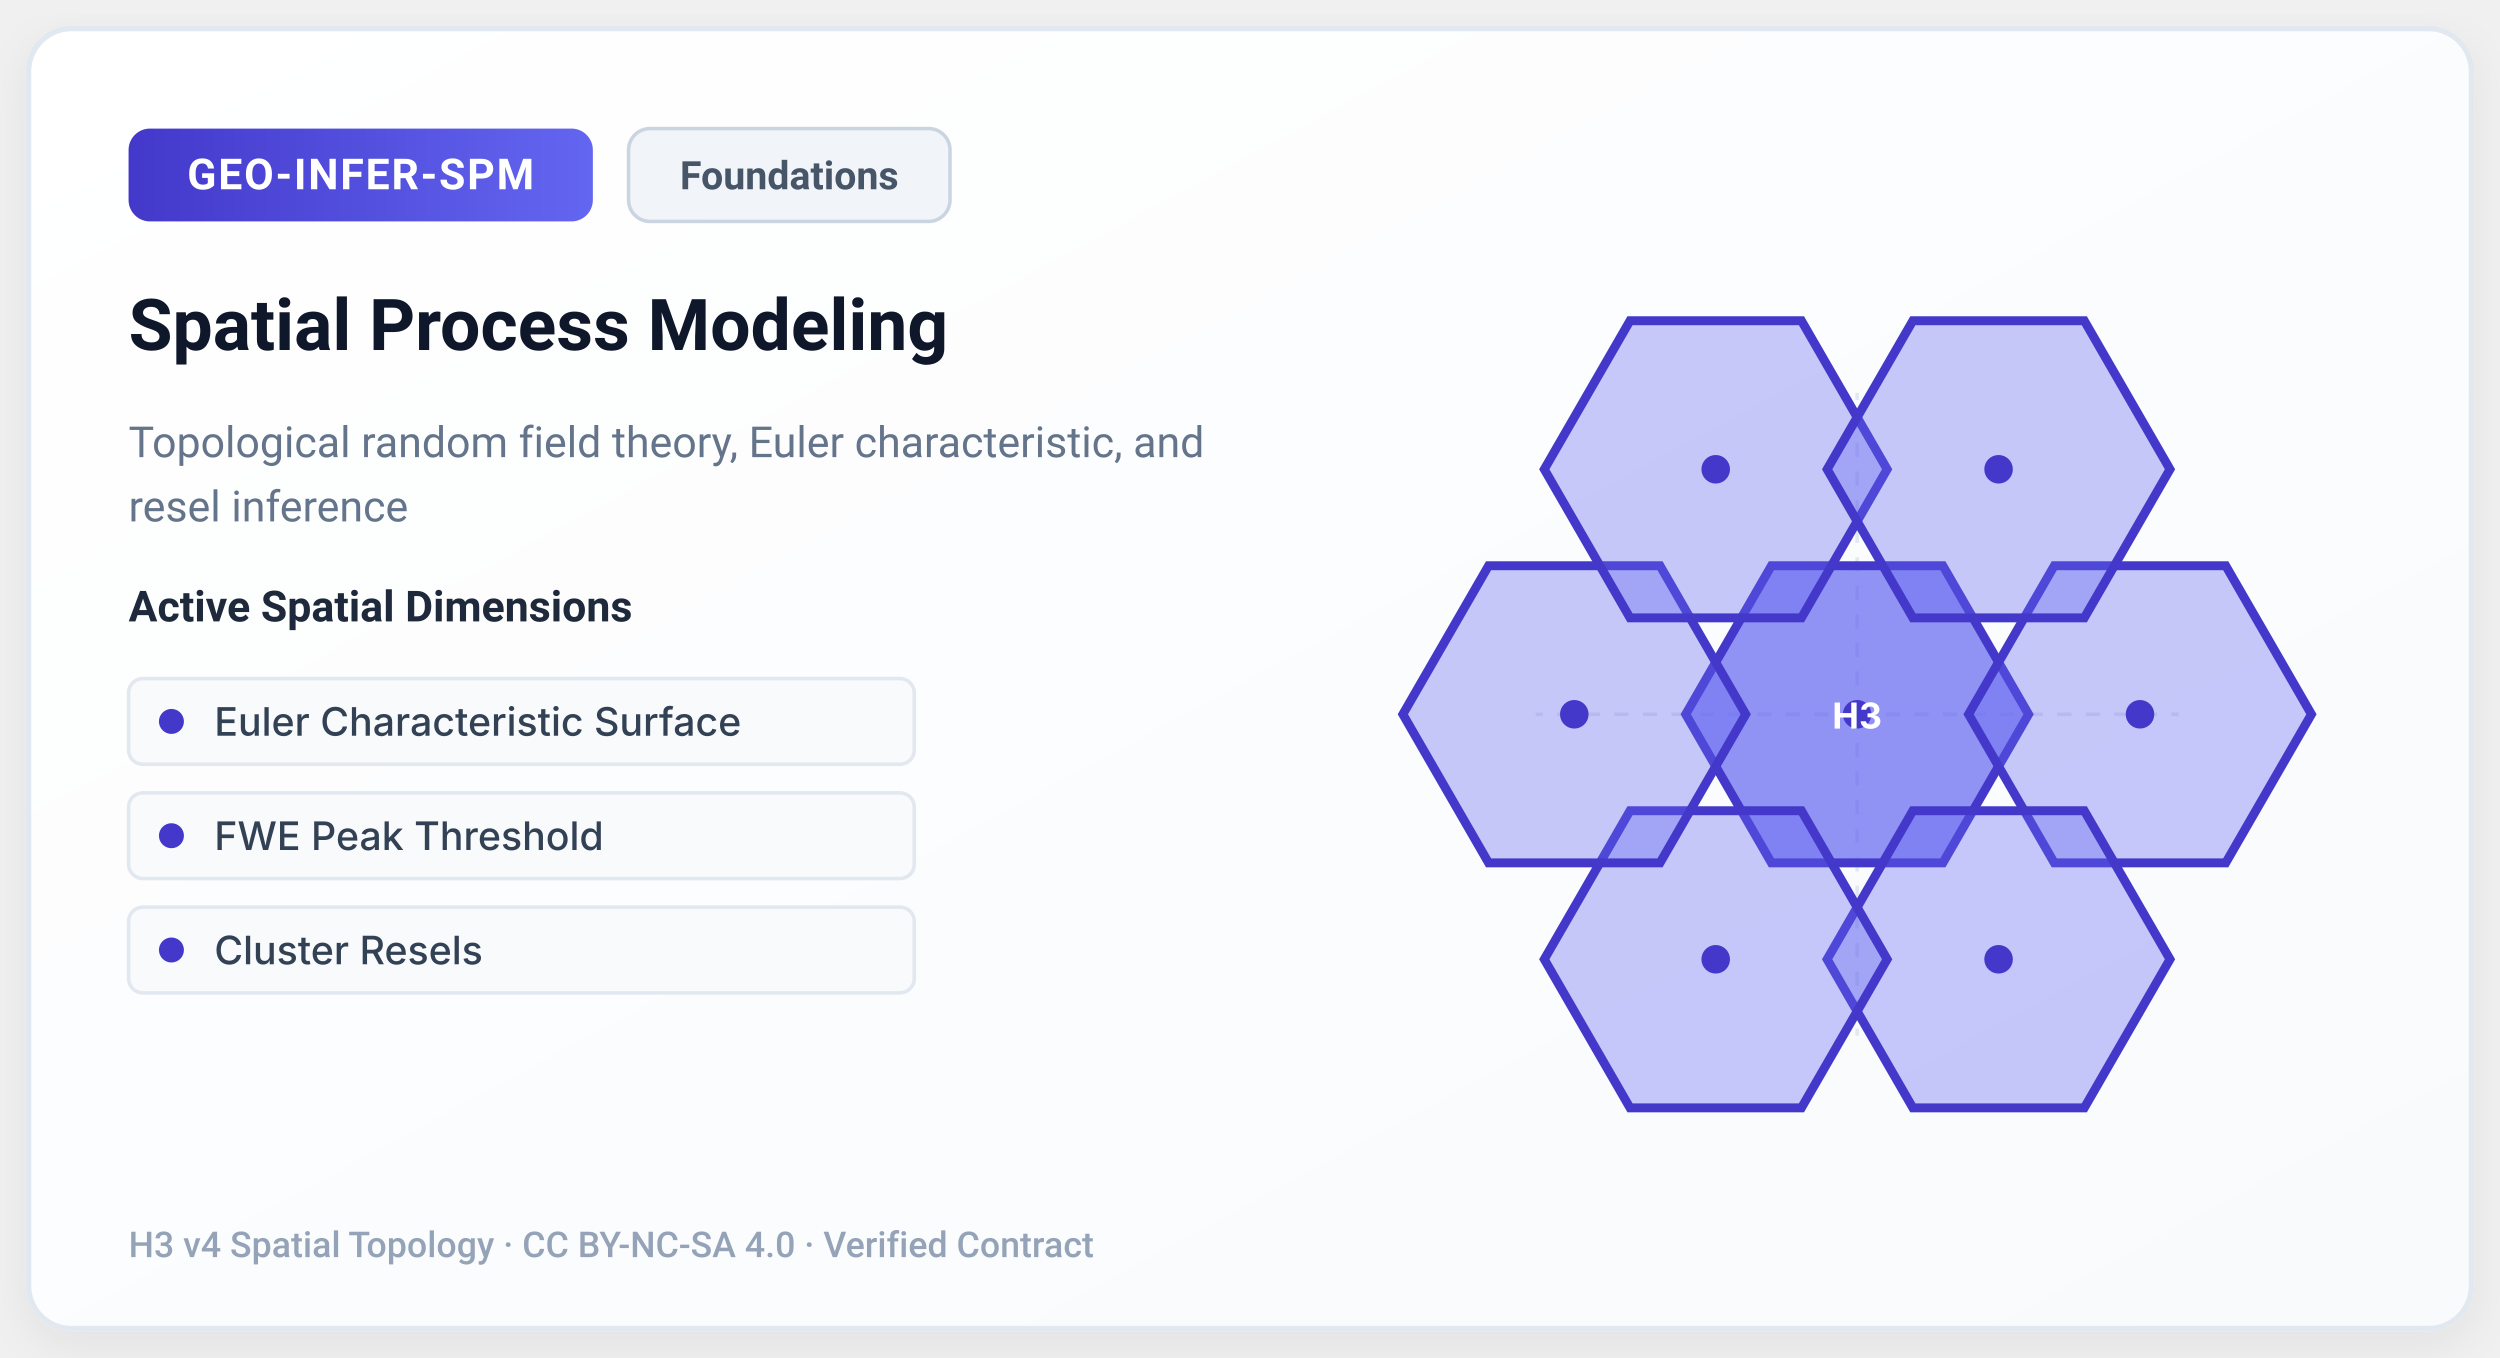
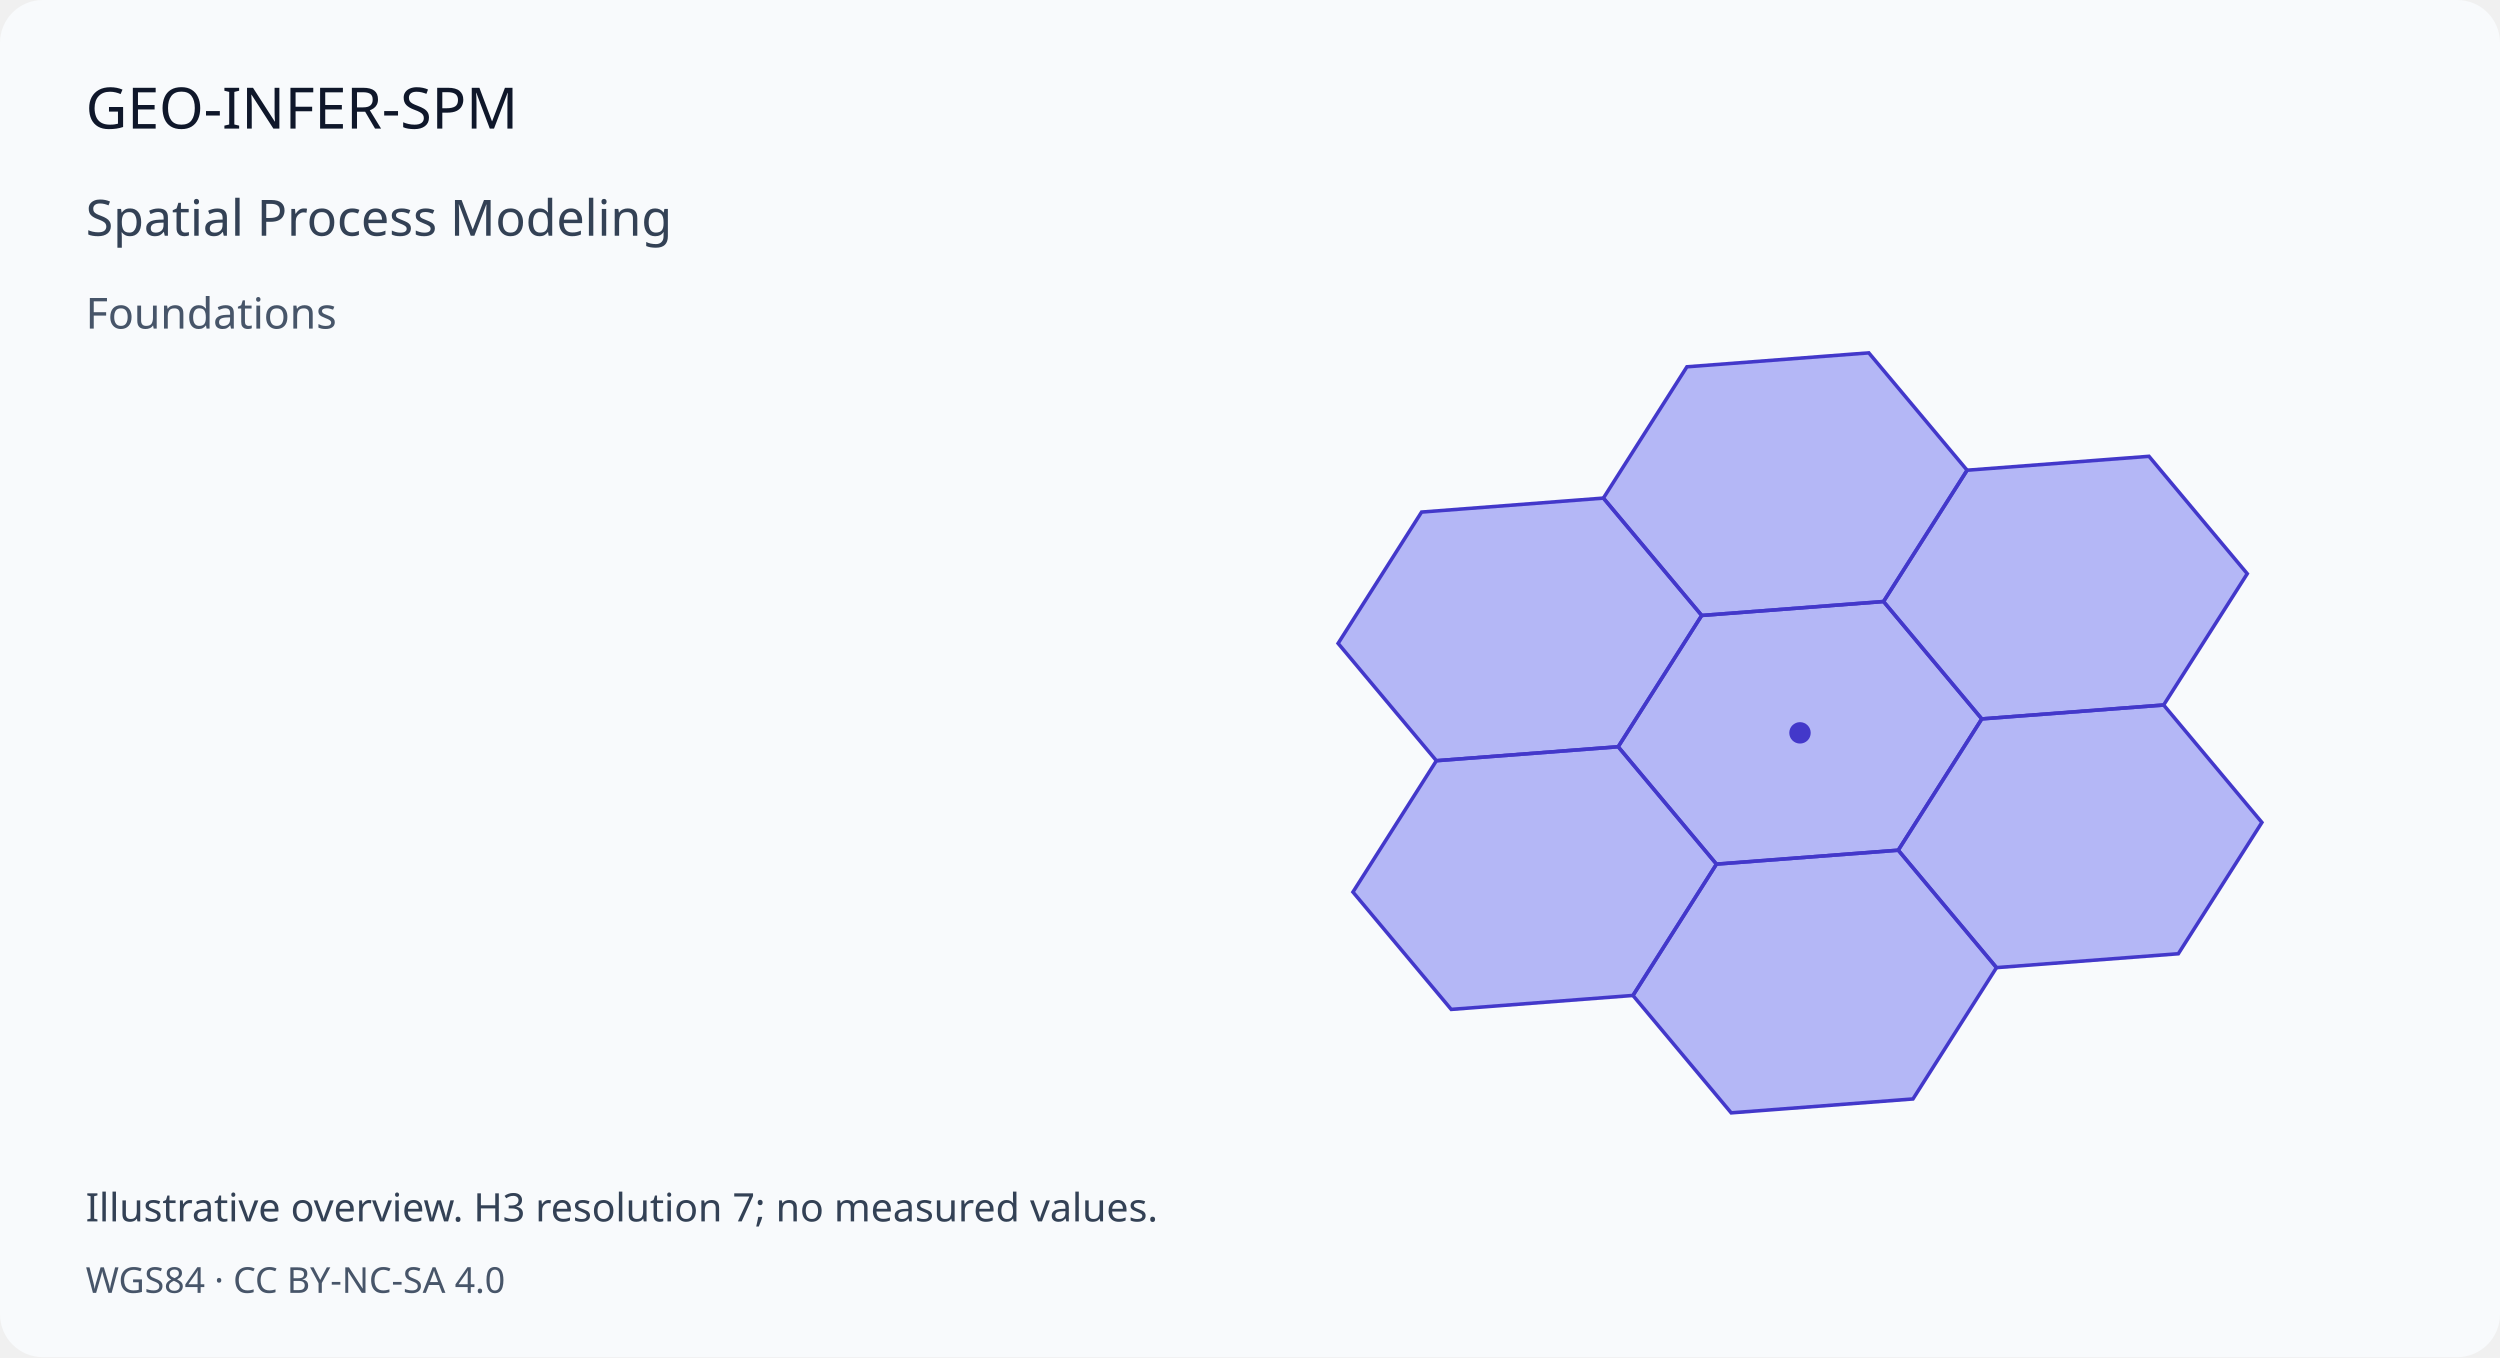
- <svg xmlns="http://www.w3.org/2000/svg" viewBox="0 0 700 380" width="700" height="380">
-   <defs>
-     <linearGradient id="bg-grad-SPM" x1="0%" y1="0%" x2="100%" y2="100%">
-       <stop offset="0%" stop-color="#ffffff" />
-       <stop offset="100%" stop-color="#f8fafc" />
-     </linearGradient>
-     <linearGradient id="badge-grad-SPM" x1="0%" y1="0%" x2="100%" y2="0%">
-       <stop offset="0%" stop-color="#4338ca" />
-       <stop offset="100%" stop-color="#6366f1" />
-     </linearGradient>
-     <filter id="shadow-SPM" x="-5%" y="-5%" width="110%" height="110%">
-       <feDropShadow dx="0" dy="4" stdDeviation="6" flood-opacity="0.06" />
-     </filter>
-   </defs>
-   <rect x="8" y="8" width="684" height="364" rx="12" fill="url(#bg-grad-SPM)" stroke="#e2e8f0" stroke-width="1.5" filter="url(#shadow-SPM)" />
-   <g transform="translate(0, 0)">
-     <rect x="36" y="36" width="130" height="26" rx="6" fill="url(#badge-grad-SPM)" />
-     <text x="101" y="53" text-anchor="middle" fill="#ffffff" font-family="-apple-system, BlinkMacSystemFont, Segoe UI, Roboto, sans-serif" font-size="12" font-weight="700" letter-spacing="0.5">GEO-INFER-SPM</text>
-     <rect x="176" y="36" width="90" height="26" rx="6" fill="#f1f5f9" stroke="#cbd5e1" stroke-width="1" />
-     <text x="221" y="53" text-anchor="middle" fill="#475569" font-family="-apple-system, BlinkMacSystemFont, Segoe UI, Roboto, sans-serif" font-size="11" font-weight="600">Foundations</text>
-     <text x="36" y="98" fill="#0f172a" font-family="-apple-system, BlinkMacSystemFont, Segoe UI, Roboto, sans-serif" font-size="20" font-weight="700">Spatial Process Modeling</text>
-     <text x="36" y="128" fill="#64748b" font-family="-apple-system, BlinkMacSystemFont, Segoe UI, Roboto, sans-serif" font-size="12" font-weight="400">
-       <tspan x="36" dy="0">Topological random field theory, Euler characteristic, and</tspan>
-       <tspan x="36" dy="18"> resel inference</tspan>
-     </text>
-     <text x="36" y="174" fill="#1e293b" font-family="-apple-system, BlinkMacSystemFont, Segoe UI, Roboto, sans-serif" font-size="12" font-weight="600">Active Spatial Dimensions</text>
-     <rect x="36" y="190" width="220" height="24" rx="4" fill="#f8fafc" stroke="#e2e8f0" stroke-width="1" />
-     <circle cx="48" cy="202" r="3.5" fill="#4338ca" />
-     <text x="60" y="206" fill="#334155" font-family="-apple-system, sans-serif" font-size="11" font-weight="500">Euler Characteristic Surface</text>
-     <rect x="36" y="222" width="220" height="24" rx="4" fill="#f8fafc" stroke="#e2e8f0" stroke-width="1" />
-     <circle cx="48" cy="234" r="3.5" fill="#4338ca" />
-     <text x="60" y="238" fill="#334155" font-family="-apple-system, sans-serif" font-size="11" font-weight="500">FWE Peak Threshold</text>
-     <rect x="36" y="254" width="220" height="24" rx="4" fill="#f8fafc" stroke="#e2e8f0" stroke-width="1" />
-     <circle cx="48" cy="266" r="3.5" fill="#4338ca" />
-     <text x="60" y="270" fill="#334155" font-family="-apple-system, sans-serif" font-size="11" font-weight="500">Cluster Resels</text>
-     <text x="36" y="352" fill="#94a3b8" font-family="-apple-system, BlinkMacSystemFont, Segoe UI, Roboto, sans-serif" font-size="10" font-weight="500">H3 v4 Spatial Topology · CC BY-NC-SA 4.0 · Verified Contract</text>
-   </g>
-   <g>
-     <line x1="520" y1="200" x2="430" y2="200" stroke="#e2e8f0" stroke-width="1" stroke-dasharray="4,4" />
-     <line x1="520" y1="200" x2="610" y2="200" stroke="#e2e8f0" stroke-width="1" stroke-dasharray="4,4" />
-     <line x1="520" y1="200" x2="520" y2="110" stroke="#e2e8f0" stroke-width="1" stroke-dasharray="4,4" />
-     <line x1="520" y1="200" x2="520" y2="290" stroke="#e2e8f0" stroke-width="1" stroke-dasharray="4,4" />
-     <polygon points="568.0,200.0 544.0,241.6 496.0,241.6 472.0,200.0 496.0,158.4 544.0,158.4" fill="#6366f1" fill-opacity="0.7" stroke="#4338ca" stroke-width="2.5" />
-     <circle cx="520.0" cy="200.0" r="4" fill="#4338ca" />
-     <text x="520.0" y="204.0" text-anchor="middle" fill="#ffffff" font-family="-apple-system, sans-serif" font-size="10" font-weight="700">H3</text>
-     <polygon points="647.2,200.0 623.2,241.6 575.2,241.6 551.2,200.0 575.2,158.4 623.2,158.4" fill="#6366f1" fill-opacity="0.35" stroke="#4338ca" stroke-width="2.5" />
-     <circle cx="599.2" cy="200.0" r="4" fill="#4338ca" />
-     <polygon points="607.6,268.6 583.6,310.2 535.6,310.2 511.6,268.6 535.6,227.0 583.6,227.0" fill="#6366f1" fill-opacity="0.35" stroke="#4338ca" stroke-width="2.5" />
-     <circle cx="559.6" cy="268.6" r="4" fill="#4338ca" />
-     <polygon points="528.4,268.6 504.4,310.2 456.4,310.2 432.4,268.6 456.4,227.0 504.4,227.0" fill="#6366f1" fill-opacity="0.35" stroke="#4338ca" stroke-width="2.5" />
-     <circle cx="480.4" cy="268.6" r="4" fill="#4338ca" />
-     <polygon points="488.8,200.0 464.8,241.6 416.8,241.6 392.8,200.0 416.8,158.4 464.8,158.4" fill="#6366f1" fill-opacity="0.35" stroke="#4338ca" stroke-width="2.5" />
-     <circle cx="440.8" cy="200.0" r="4" fill="#4338ca" />
-     <polygon points="528.4,131.4 504.4,173.0 456.4,173.0 432.4,131.4 456.4,89.8 504.4,89.8" fill="#6366f1" fill-opacity="0.35" stroke="#4338ca" stroke-width="2.5" />
-     <circle cx="480.4" cy="131.4" r="4" fill="#4338ca" />
-     <polygon points="607.6,131.4 583.6,173.0 535.6,173.0 511.6,131.4 535.6,89.8 583.6,89.8" fill="#6366f1" fill-opacity="0.35" stroke="#4338ca" stroke-width="2.5" />
-     <circle cx="559.6" cy="131.4" r="4" fill="#4338ca" />
-   </g>
+ <svg xmlns="http://www.w3.org/2000/svg" role="img" aria-labelledby="title-SPM desc-SPM" viewBox="0 0 700 380" width="700" height="380">
+   <rect width="100%" height="100%" rx="12" fill="#f8fafc" />
+   <text x="24" y="36" font-family="sans-serif" font-size="16" fill="#0f172a">GEO-INFER-SPM</text>
+   <text x="24" y="66" font-family="sans-serif" font-size="14" fill="#334155">Spatial Process Modeling</text>
+   <text x="24" y="92" font-family="sans-serif" font-size="12" fill="#475569">Foundations</text>
+   <polygon data-h3="87283082dffffff" points="531.508,238.058 554.903,201.292 527.385,168.423 476.473,172.324 453.089,209.090 480.606,241.955 531.508,238.058" fill="#6366f1" fill-opacity="0.45" stroke="#4338ca" />
+   <polygon data-h3="872830828ffffff" points="605.821,197.403 629.230,160.641 601.712,127.768 550.785,131.661 527.385,168.423 554.903,201.292 605.821,197.403" fill="#6366f1" fill-opacity="0.45" stroke="#4338ca" />
+   <polygon data-h3="872830829ffffff" points="527.385,168.423 550.785,131.661 523.261,98.800 472.338,102.704 448.949,139.466 476.473,172.324 527.385,168.423" fill="#6366f1" fill-opacity="0.45" stroke="#4338ca" />
+   <polygon data-h3="87283082cffffff" points="609.927,267.050 633.332,230.283 605.821,197.403 554.903,201.292 531.508,238.058 559.020,270.935 609.927,267.050" fill="#6366f1" fill-opacity="0.45" stroke="#4338ca" />
+   <polygon data-h3="872830953ffffff" points="535.630,307.706 559.020,270.935 531.508,238.058 480.606,241.955 457.226,278.726 484.738,311.600 535.630,307.706" fill="#6366f1" fill-opacity="0.45" stroke="#4338ca" />
+   <polygon data-h3="87283095affffff" points="453.089,209.090 476.473,172.324 448.949,139.466 398.041,143.379 374.668,180.145 402.191,212.999 453.089,209.090" fill="#6366f1" fill-opacity="0.45" stroke="#4338ca" />
+   <polygon data-h3="87283095effffff" points="457.226,278.726 480.606,241.955 453.089,209.090 402.191,212.999 378.822,249.770 406.339,282.632 457.226,278.726" fill="#6366f1" fill-opacity="0.45" stroke="#4338ca" />
+   <circle cx="504.0" cy="205.2" r="3" fill="#4338ca" />
+   <text x="24" y="342" font-family="sans-serif" font-size="11" fill="#334155">Illustrative overview. H3 resolution 7; no measured values.</text>
+   <text x="24" y="362" font-family="sans-serif" font-size="10" fill="#475569">WGS84 · CC BY-NC-SA 4.0</text>
</svg>
